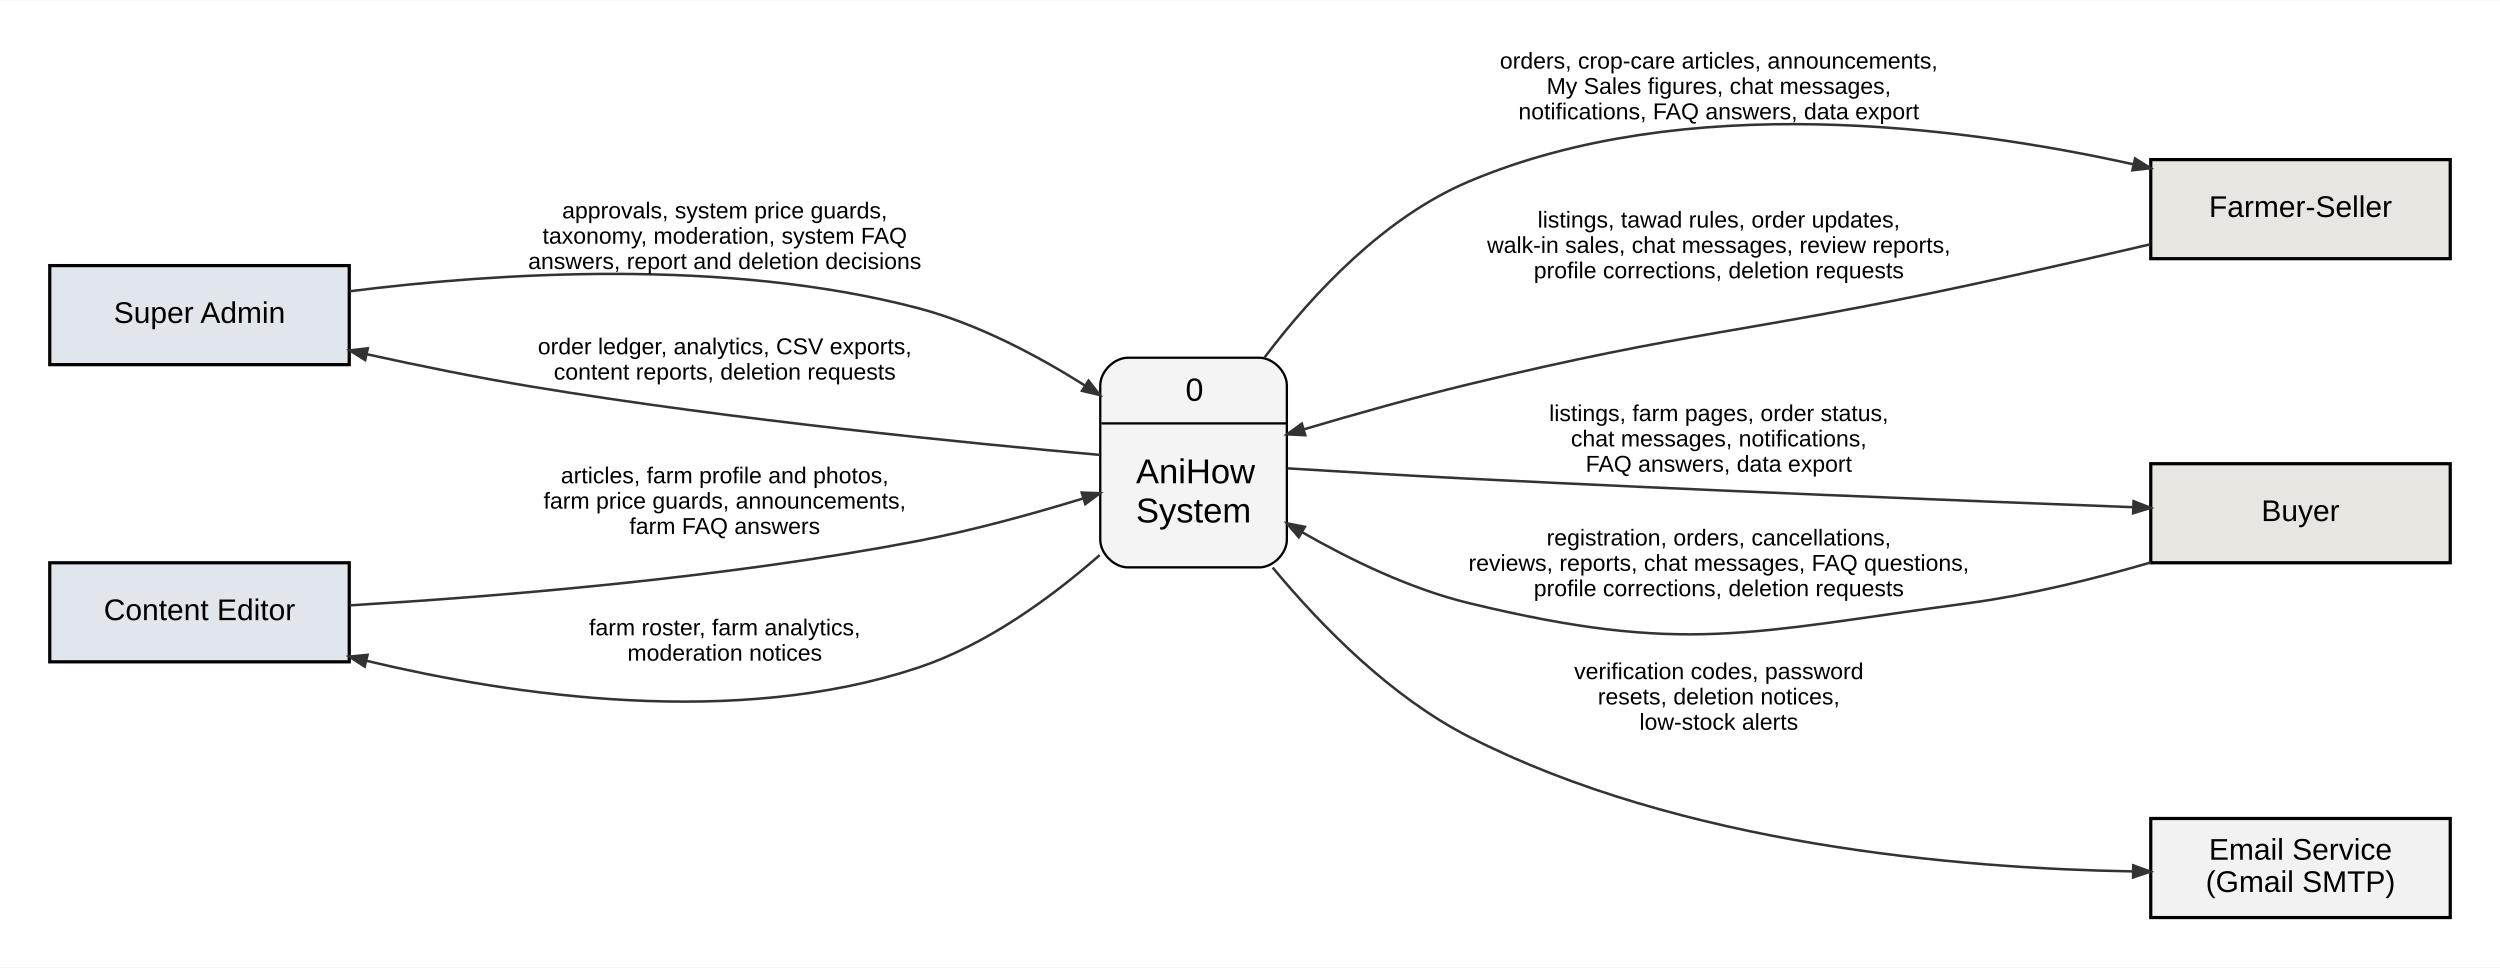
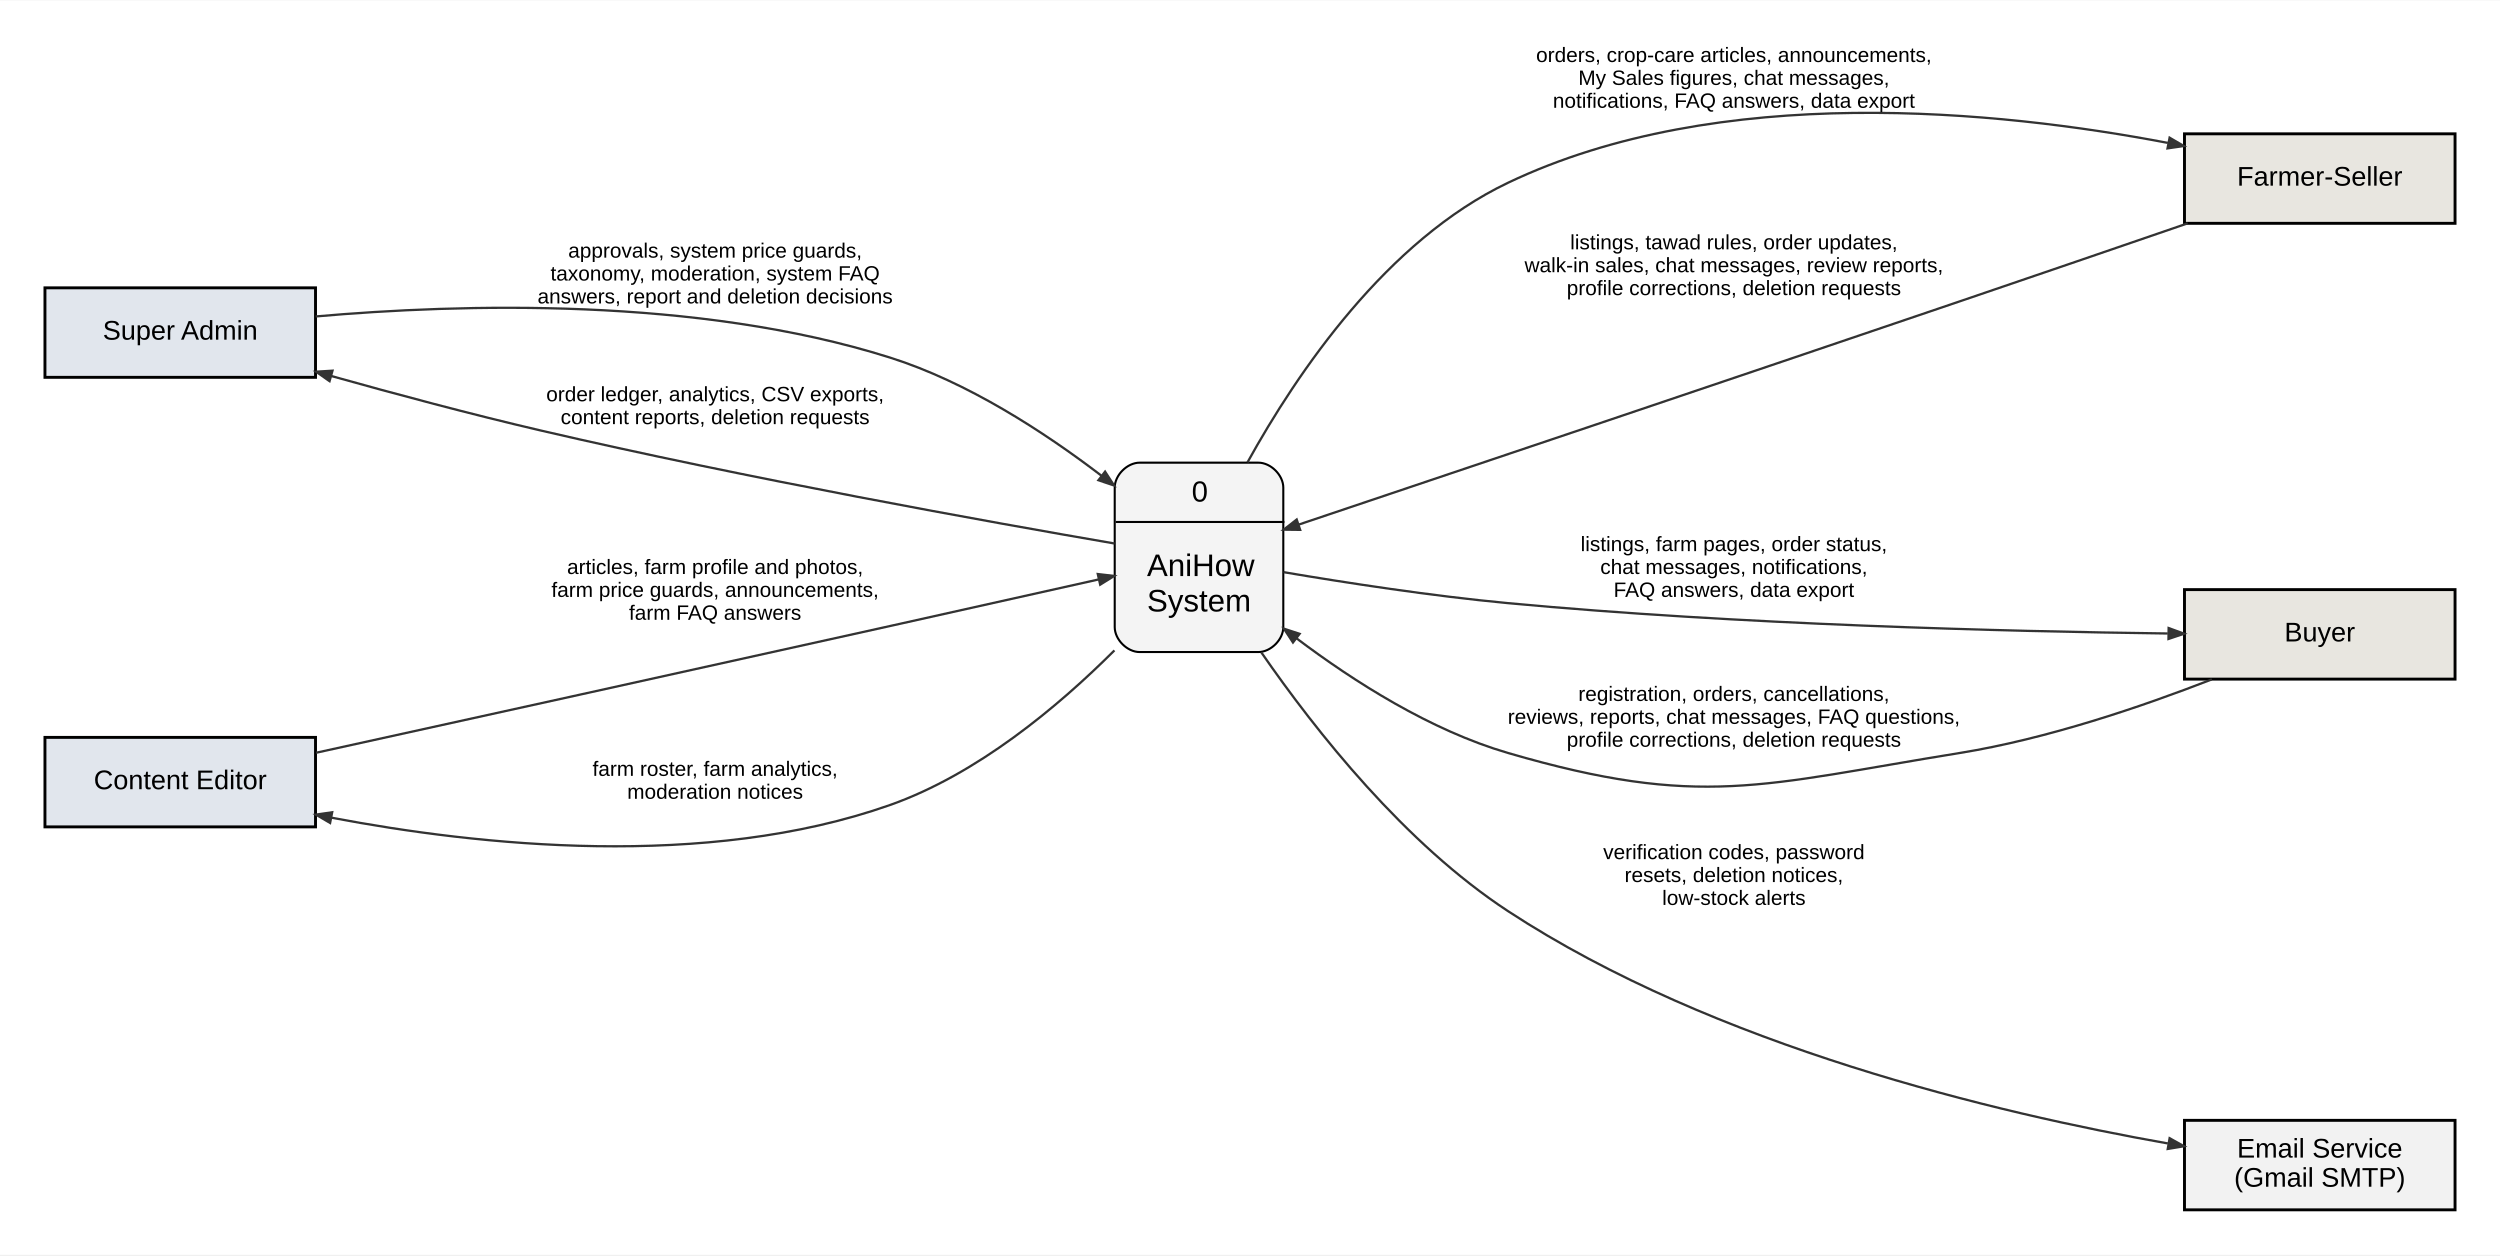
- <svg xmlns="http://www.w3.org/2000/svg" width="1085pt" height="420pt" viewBox="0.00 0.00 1085.20 419.70">
-   <g id="graph0" class="graph" transform="scale(1 1) rotate(0) translate(21.6 398.1)">
-     <polygon fill="white" stroke="transparent" points="-21.6,21.6 -21.6,-398.1 1063.6,-398.1 1063.6,21.6 -21.6,21.6" />
+ <svg xmlns="http://www.w3.org/2000/svg" width="1201pt" height="603pt" viewBox="0.00 0.00 1201.20 602.70">
+   <g id="graph0" class="graph" transform="scale(1 1) rotate(0) translate(21.6 581.1)">
+     <polygon fill="white" stroke="transparent" points="-21.6,21.6 -21.6,-581.1 1179.6,-581.1 1179.6,21.6 -21.6,21.6" />
    <g id="node1" class="node">
-       <polygon fill="#e1e6ed" stroke="black" stroke-width="1.4" points="130,-283 0,-283 0,-240 130,-240 130,-283" />
-       <text text-anchor="middle" x="65" y="-258.1" font-family="Liberation Sans" font-size="13.00">Super Admin</text>
+       <polygon fill="#e1e6ed" stroke="black" stroke-width="1.4" points="130,-443 0,-443 0,-400 130,-400 130,-443" />
+       <text text-anchor="middle" x="65" y="-418.1" font-family="Liberation Sans" font-size="13.00">Super Admin</text>
    </g>
    <g id="node6" class="node">
-       <path fill="#f4f4f4" stroke="transparent" d="M468,-152C468,-152 525,-152 525,-152 531,-152 537,-158 537,-164 537,-164 537,-231 537,-231 537,-237 531,-243 525,-243 525,-243 468,-243 468,-243 462,-243 456,-237 456,-231 456,-231 456,-164 456,-164 456,-158 462,-152 468,-152" />
-       <text text-anchor="start" x="493" y="-224.3" font-family="Liberation Sans" font-size="14.00">0</text>
-       <text text-anchor="start" x="471.5" y="-188.5" font-family="Liberation Sans" font-size="15.00">AniHow</text>
-       <text text-anchor="start" x="471.5" y="-171.5" font-family="Liberation Sans" font-size="15.00">System</text>
-       <polygon fill="black" stroke="black" points="456.5,-214.5 456.5,-214.5 537.5,-214.5 537.5,-214.5 456.5,-214.5" />
-       <path fill="none" stroke="black" d="M468,-152C468,-152 525,-152 525,-152 531,-152 537,-158 537,-164 537,-164 537,-231 537,-231 537,-237 531,-243 525,-243 525,-243 468,-243 468,-243 462,-243 456,-237 456,-231 456,-231 456,-164 456,-164 456,-158 462,-152 468,-152" />
+       <path fill="#f4f4f4" stroke="transparent" d="M526,-268C526,-268 583,-268 583,-268 589,-268 595,-274 595,-280 595,-280 595,-347 595,-347 595,-353 589,-359 583,-359 583,-359 526,-359 526,-359 520,-359 514,-353 514,-347 514,-347 514,-280 514,-280 514,-274 520,-268 526,-268" />
+       <text text-anchor="start" x="551" y="-340.3" font-family="Liberation Sans" font-size="14.00">0</text>
+       <text text-anchor="start" x="529.5" y="-304.5" font-family="Liberation Sans" font-size="15.00">AniHow</text>
+       <text text-anchor="start" x="529.5" y="-287.5" font-family="Liberation Sans" font-size="15.00">System</text>
+       <polygon fill="black" stroke="black" points="514.5,-330.5 514.5,-330.5 595.5,-330.5 595.5,-330.5 514.5,-330.5" />
+       <path fill="none" stroke="black" d="M526,-268C526,-268 583,-268 583,-268 589,-268 595,-274 595,-280 595,-280 595,-347 595,-347 595,-353 589,-359 583,-359 583,-359 526,-359 526,-359 520,-359 514,-353 514,-347 514,-347 514,-280 514,-280 514,-274 520,-268 526,-268" />
    </g>
    <g id="edge1" class="edge">
-       <path fill="none" stroke="#333333" stroke-width="1.1" d="M130.05,-271.84C193.8,-279.88 293.84,-286.38 377,-264.5 402.58,-257.77 428.44,-244.12 449.45,-230.88" />
-       <polygon fill="#333333" stroke="#333333" stroke-width="1.1" points="450.92,-233.06 455.81,-226.8 448.08,-228.64 450.92,-233.06" />
-       <text text-anchor="middle" x="293" y="-303.5" font-family="Liberation Sans" font-size="10.00">approvals, system price guards,</text>
-       <text text-anchor="middle" x="293" y="-292.5" font-family="Liberation Sans" font-size="10.00">taxonomy, moderation, system FAQ</text>
-       <text text-anchor="middle" x="293" y="-281.5" font-family="Liberation Sans" font-size="10.00">answers, report and deletion decisions</text>
+       <path fill="none" stroke="#333333" stroke-width="1.1" d="M130.07,-429.25C199.73,-435.4 313.5,-438.74 406,-409.5 443.24,-397.73 480.07,-373.78 507.61,-352.74" />
+       <polygon fill="#333333" stroke="#333333" stroke-width="1.1" points="509.37,-354.7 513.69,-348.03 506.16,-350.55 509.37,-354.7" />
+       <text text-anchor="middle" x="322" y="-457.5" font-family="Liberation Sans" font-size="10.00">approvals, system price guards,</text>
+       <text text-anchor="middle" x="322" y="-446.5" font-family="Liberation Sans" font-size="10.00">taxonomy, moderation, system FAQ</text>
+       <text text-anchor="middle" x="322" y="-435.5" font-family="Liberation Sans" font-size="10.00">answers, report and deletion decisions</text>
    </g>
    <g id="node2" class="node">
-       <polygon fill="#e1e6ed" stroke="black" stroke-width="1.4" points="130,-154 0,-154 0,-111 130,-111 130,-154" />
-       <text text-anchor="middle" x="65" y="-129.1" font-family="Liberation Sans" font-size="13.00">Content Editor</text>
+       <polygon fill="#e1e6ed" stroke="black" stroke-width="1.4" points="130,-227 0,-227 0,-184 130,-184 130,-227" />
+       <text text-anchor="middle" x="65" y="-202.1" font-family="Liberation Sans" font-size="13.00">Content Editor</text>
    </g>
    <g id="edge3" class="edge">
-       <path fill="none" stroke="#333333" stroke-width="1.1" d="M130.22,-135.52C193.44,-139.28 292.53,-147.31 377,-163.5 400.88,-168.08 426.9,-175.29 448.46,-181.89" />
-       <polygon fill="#333333" stroke="#333333" stroke-width="1.1" points="447.95,-184.48 455.89,-184.2 449.51,-179.47 447.95,-184.48" />
-       <text text-anchor="middle" x="293" y="-188.5" font-family="Liberation Sans" font-size="10.00">articles, farm profile and photos,</text>
-       <text text-anchor="middle" x="293" y="-177.5" font-family="Liberation Sans" font-size="10.00">farm price guards, announcements,</text>
-       <text text-anchor="middle" x="293" y="-166.5" font-family="Liberation Sans" font-size="10.00">farm FAQ answers</text>
+       <path fill="none" stroke="#333333" stroke-width="1.1" d="M130.25,-219.61C198.62,-234.64 309.96,-259.16 406,-280.5 439.51,-287.94 477.29,-296.4 506.22,-302.88" />
+       <polygon fill="#333333" stroke="#333333" stroke-width="1.1" points="505.86,-305.49 513.75,-304.57 507.01,-300.37 505.86,-305.49" />
+       <text text-anchor="middle" x="322" y="-305.5" font-family="Liberation Sans" font-size="10.00">articles, farm profile and photos,</text>
+       <text text-anchor="middle" x="322" y="-294.5" font-family="Liberation Sans" font-size="10.00">farm price guards, announcements,</text>
+       <text text-anchor="middle" x="322" y="-283.5" font-family="Liberation Sans" font-size="10.00">farm FAQ answers</text>
    </g>
    <g id="node3" class="node">
-       <polygon fill="#e8e6e0" stroke="black" stroke-width="1.4" points="1042,-329 912,-329 912,-286 1042,-286 1042,-329" />
-       <text text-anchor="middle" x="977" y="-304.1" font-family="Liberation Sans" font-size="13.00">Farmer-Seller</text>
+       <polygon fill="#e8e6e0" stroke="black" stroke-width="1.4" points="1158,-517 1028,-517 1028,-474 1158,-474 1158,-517" />
+       <text text-anchor="middle" x="1093" y="-492.1" font-family="Liberation Sans" font-size="13.00">Farmer-Seller</text>
    </g>
    <g id="node4" class="node">
-       <polygon fill="#e8e6e0" stroke="black" stroke-width="1.4" points="1042,-197 912,-197 912,-154 1042,-154 1042,-197" />
-       <text text-anchor="middle" x="977" y="-172.1" font-family="Liberation Sans" font-size="13.00">Buyer</text>
+       <polygon fill="#e8e6e0" stroke="black" stroke-width="1.4" points="1158,-298 1028,-298 1028,-255 1158,-255 1158,-298" />
+       <text text-anchor="middle" x="1093" y="-273.1" font-family="Liberation Sans" font-size="13.00">Buyer</text>
    </g>
    <g id="node5" class="node">
-       <polygon fill="#f2f2f2" stroke="black" stroke-width="1.4" points="1042,-43 912,-43 912,0 1042,0 1042,-43" />
-       <text text-anchor="middle" x="977" y="-25.1" font-family="Liberation Sans" font-size="13.00">Email Service</text>
-       <text text-anchor="middle" x="977" y="-11.1" font-family="Liberation Sans" font-size="13.00">(Gmail SMTP)</text>
+       <polygon fill="#f2f2f2" stroke="black" stroke-width="1.4" points="1158,-43 1028,-43 1028,0 1158,0 1158,-43" />
+       <text text-anchor="middle" x="1093" y="-25.1" font-family="Liberation Sans" font-size="13.00">Email Service</text>
+       <text text-anchor="middle" x="1093" y="-11.1" font-family="Liberation Sans" font-size="13.00">(Gmail SMTP)</text>
    </g>
    <g id="edge2" class="edge">
-       <path fill="none" stroke="#333333" stroke-width="1.1" d="M455.94,-200.81C400.51,-205.73 296.68,-215.98 209,-230.5 185.7,-234.36 160.45,-239.5 137.76,-244.49" />
-       <polygon fill="#333333" stroke="#333333" stroke-width="1.1" points="136.92,-241.99 130.16,-246.18 138.05,-247.12 136.92,-241.99" />
-       <text text-anchor="middle" x="293" y="-244.5" font-family="Liberation Sans" font-size="10.00">order ledger, analytics, CSV exports,</text>
-       <text text-anchor="middle" x="293" y="-233.5" font-family="Liberation Sans" font-size="10.00">content reports, deletion requests</text>
+       <path fill="none" stroke="#333333" stroke-width="1.1" d="M513.95,-320.15C453.99,-330.47 336.62,-351.53 238,-374.5 204.79,-382.24 168.3,-392.02 137.52,-400.65" />
+       <polygon fill="#333333" stroke="#333333" stroke-width="1.1" points="136.74,-398.15 130.23,-402.71 138.16,-403.2 136.74,-398.15" />
+       <text text-anchor="middle" x="322" y="-388.5" font-family="Liberation Sans" font-size="10.00">order ledger, analytics, CSV exports,</text>
+       <text text-anchor="middle" x="322" y="-377.5" font-family="Liberation Sans" font-size="10.00">content reports, deletion requests</text>
    </g>
    <g id="edge4" class="edge">
-       <path fill="none" stroke="#333333" stroke-width="1.1" d="M455.77,-157.34C434.39,-138.61 406.41,-118.31 377,-108.5 297.98,-82.13 201.64,-96.12 137.32,-111.48" />
-       <polygon fill="#333333" stroke="#333333" stroke-width="1.1" points="136.69,-108.93 130.03,-113.26 137.94,-114.03 136.69,-108.93" />
-       <text text-anchor="middle" x="293" y="-122.5" font-family="Liberation Sans" font-size="10.00">farm roster, farm analytics,</text>
-       <text text-anchor="middle" x="293" y="-111.5" font-family="Liberation Sans" font-size="10.00">moderation notices</text>
+       <path fill="none" stroke="#333333" stroke-width="1.1" d="M513.86,-268.79C486.61,-241.57 447.88,-209.29 406,-194.5 317.61,-163.29 208.13,-175.01 137.69,-188.42" />
+       <polygon fill="#333333" stroke="#333333" stroke-width="1.1" points="137.01,-185.88 130.15,-189.89 138.01,-191.03 137.01,-185.88" />
+       <text text-anchor="middle" x="322" y="-208.5" font-family="Liberation Sans" font-size="10.00">farm roster, farm analytics,</text>
+       <text text-anchor="middle" x="322" y="-197.5" font-family="Liberation Sans" font-size="10.00">moderation notices</text>
    </g>
    <g id="edge5" class="edge">
-       <path fill="none" stroke="#333333" stroke-width="1.1" d="M527.29,-243.1C548.34,-270.9 579.28,-303.98 616,-319.5 709.55,-359.05 829.31,-343.58 904.36,-326.99" />
-       <polygon fill="#333333" stroke="#333333" stroke-width="1.1" points="905.19,-329.49 911.93,-325.28 904.04,-324.37 905.19,-329.49" />
-       <text text-anchor="middle" x="724.5" y="-368.5" font-family="Liberation Sans" font-size="10.00">orders, crop-care articles, announcements,</text>
-       <text text-anchor="middle" x="724.5" y="-357.5" font-family="Liberation Sans" font-size="10.00">My Sales figures, chat messages,</text>
-       <text text-anchor="middle" x="724.5" y="-346.5" font-family="Liberation Sans" font-size="10.00">notifications, FAQ answers, data export</text>
+       <path fill="none" stroke="#333333" stroke-width="1.1" d="M577.78,-359.13C601.89,-402.73 644.83,-465.78 703,-493.5 804.59,-541.91 938.73,-528.15 1020.01,-512.64" />
+       <polygon fill="#333333" stroke="#333333" stroke-width="1.1" points="1020.85,-515.15 1027.71,-511.14 1019.84,-510 1020.85,-515.15" />
+       <text text-anchor="middle" x="811.5" y="-551.5" font-family="Liberation Sans" font-size="10.00">orders, crop-care articles, announcements,</text>
+       <text text-anchor="middle" x="811.5" y="-540.5" font-family="Liberation Sans" font-size="10.00">My Sales figures, chat messages,</text>
+       <text text-anchor="middle" x="811.5" y="-529.5" font-family="Liberation Sans" font-size="10.00">notifications, FAQ answers, data export</text>
    </g>
    <g id="edge6" class="edge">
-       <path fill="none" stroke="#333333" stroke-width="1.1" d="M544.51,-211.97C566.17,-218.38 592.27,-225.76 616,-231.5 711.56,-254.63 736.87,-253.89 833,-274.5 858.78,-280.03 887.09,-286.48 911.67,-292.21" />
-       <polygon fill="#333333" stroke="#333333" stroke-width="1.1" points="544.99,-209.37 537.05,-209.75 543.49,-214.4 544.99,-209.37" />
-       <text text-anchor="middle" x="724.5" y="-299.5" font-family="Liberation Sans" font-size="10.00">listings, tawad rules, order updates,</text>
-       <text text-anchor="middle" x="724.5" y="-288.5" font-family="Liberation Sans" font-size="10.00">walk-in sales, chat messages, review reports,</text>
-       <text text-anchor="middle" x="724.5" y="-277.5" font-family="Liberation Sans" font-size="10.00">profile corrections, deletion requests</text>
+       <path fill="none" stroke="#333333" stroke-width="1.1" d="M602.5,-329.28C671.95,-352.61 806.07,-397.74 920,-436.5 956.31,-448.85 996.9,-462.77 1029.53,-473.99" />
+       <polygon fill="#333333" stroke="#333333" stroke-width="1.1" points="603.11,-326.71 595.17,-326.81 601.44,-331.69 603.11,-326.71" />
+       <text text-anchor="middle" x="811.5" y="-461.5" font-family="Liberation Sans" font-size="10.00">listings, tawad rules, order updates,</text>
+       <text text-anchor="middle" x="811.5" y="-450.5" font-family="Liberation Sans" font-size="10.00">walk-in sales, chat messages, review reports,</text>
+       <text text-anchor="middle" x="811.5" y="-439.5" font-family="Liberation Sans" font-size="10.00">profile corrections, deletion requests</text>
    </g>
    <g id="edge7" class="edge">
-       <path fill="none" stroke="#333333" stroke-width="1.1" d="M537.26,-194.98C560.26,-193.56 589.76,-191.82 616,-190.5 715.91,-185.47 831.48,-180.87 904.16,-178.13" />
-       <polygon fill="#333333" stroke="#333333" stroke-width="1.1" points="904.53,-180.74 911.93,-177.83 904.34,-175.49 904.53,-180.74" />
-       <text text-anchor="middle" x="724.5" y="-215.5" font-family="Liberation Sans" font-size="10.00">listings, farm pages, order status,</text>
-       <text text-anchor="middle" x="724.5" y="-204.5" font-family="Liberation Sans" font-size="10.00">chat messages, notifications,</text>
-       <text text-anchor="middle" x="724.5" y="-193.5" font-family="Liberation Sans" font-size="10.00">FAQ answers, data export</text>
+       <path fill="none" stroke="#333333" stroke-width="1.1" d="M595.11,-306.39C624.72,-301.36 666.27,-294.94 703,-291.5 813.27,-281.18 941.76,-277.93 1019.97,-276.92" />
+       <polygon fill="#333333" stroke="#333333" stroke-width="1.1" points="1020.38,-279.54 1027.84,-276.82 1020.31,-274.29 1020.38,-279.54" />
+       <text text-anchor="middle" x="811.5" y="-316.5" font-family="Liberation Sans" font-size="10.00">listings, farm pages, order status,</text>
+       <text text-anchor="middle" x="811.5" y="-305.5" font-family="Liberation Sans" font-size="10.00">chat messages, notifications,</text>
+       <text text-anchor="middle" x="811.5" y="-294.5" font-family="Liberation Sans" font-size="10.00">FAQ answers, data export</text>
    </g>
    <g id="edge8" class="edge">
-       <path fill="none" stroke="#333333" stroke-width="1.1" d="M543.7,-167.21C564.83,-155.12 590.74,-142.62 616,-136.5 709.73,-113.79 737.41,-123.7 833,-136.5 859.27,-140.02 887.55,-147.02 911.97,-154.13" />
-       <polygon fill="#333333" stroke="#333333" stroke-width="1.1" points="542.17,-165.07 537.02,-171.12 544.82,-169.6 542.17,-165.07" />
-       <text text-anchor="middle" x="724.5" y="-161.5" font-family="Liberation Sans" font-size="10.00">registration, orders, cancellations,</text>
-       <text text-anchor="middle" x="724.5" y="-150.5" font-family="Liberation Sans" font-size="10.00">reviews, reports, chat messages, FAQ questions,</text>
-       <text text-anchor="middle" x="724.5" y="-139.5" font-family="Liberation Sans" font-size="10.00">profile corrections, deletion requests</text>
+       <path fill="none" stroke="#333333" stroke-width="1.1" d="M601.37,-274.58C628.91,-253.82 665.73,-230.37 703,-219.5 795.59,-192.5 824.79,-204.13 920,-219.5 961.93,-226.27 1007.46,-241.75 1041.15,-254.87" />
+       <polygon fill="#333333" stroke="#333333" stroke-width="1.1" points="599.65,-272.59 595.29,-279.24 602.84,-276.76 599.65,-272.59" />
+       <text text-anchor="middle" x="811.5" y="-244.5" font-family="Liberation Sans" font-size="10.00">registration, orders, cancellations,</text>
+       <text text-anchor="middle" x="811.5" y="-233.5" font-family="Liberation Sans" font-size="10.00">reviews, reports, chat messages, FAQ questions,</text>
+       <text text-anchor="middle" x="811.5" y="-222.5" font-family="Liberation Sans" font-size="10.00">profile corrections, deletion requests</text>
    </g>
    <g id="edge9" class="edge">
-       <path fill="none" stroke="#333333" stroke-width="1.1" d="M530.83,-151.93C552.22,-126.16 582.25,-95.74 616,-78.5 707.8,-31.61 828.55,-21.31 904.22,-20.03" />
-       <polygon fill="#333333" stroke="#333333" stroke-width="1.1" points="904.39,-22.65 911.86,-19.93 904.32,-17.4 904.39,-22.65" />
-       <text text-anchor="middle" x="724.5" y="-103.5" font-family="Liberation Sans" font-size="10.00">verification codes, password</text>
-       <text text-anchor="middle" x="724.5" y="-92.5" font-family="Liberation Sans" font-size="10.00">resets, deletion notices,</text>
-       <text text-anchor="middle" x="724.5" y="-81.5" font-family="Liberation Sans" font-size="10.00">low-stock alerts</text>
+       <path fill="none" stroke="#333333" stroke-width="1.1" d="M584.42,-267.86C610.92,-229.52 653.48,-175.94 703,-143.5 802.08,-78.58 937.85,-46.41 1020.01,-31.9" />
+       <polygon fill="#333333" stroke="#333333" stroke-width="1.1" points="1020.85,-34.42 1027.79,-30.55 1019.95,-29.25 1020.85,-34.42" />
+       <text text-anchor="middle" x="811.5" y="-168.5" font-family="Liberation Sans" font-size="10.00">verification codes, password</text>
+       <text text-anchor="middle" x="811.5" y="-157.5" font-family="Liberation Sans" font-size="10.00">resets, deletion notices,</text>
+       <text text-anchor="middle" x="811.5" y="-146.5" font-family="Liberation Sans" font-size="10.00">low-stock alerts</text>
    </g>
  </g>
</svg>
